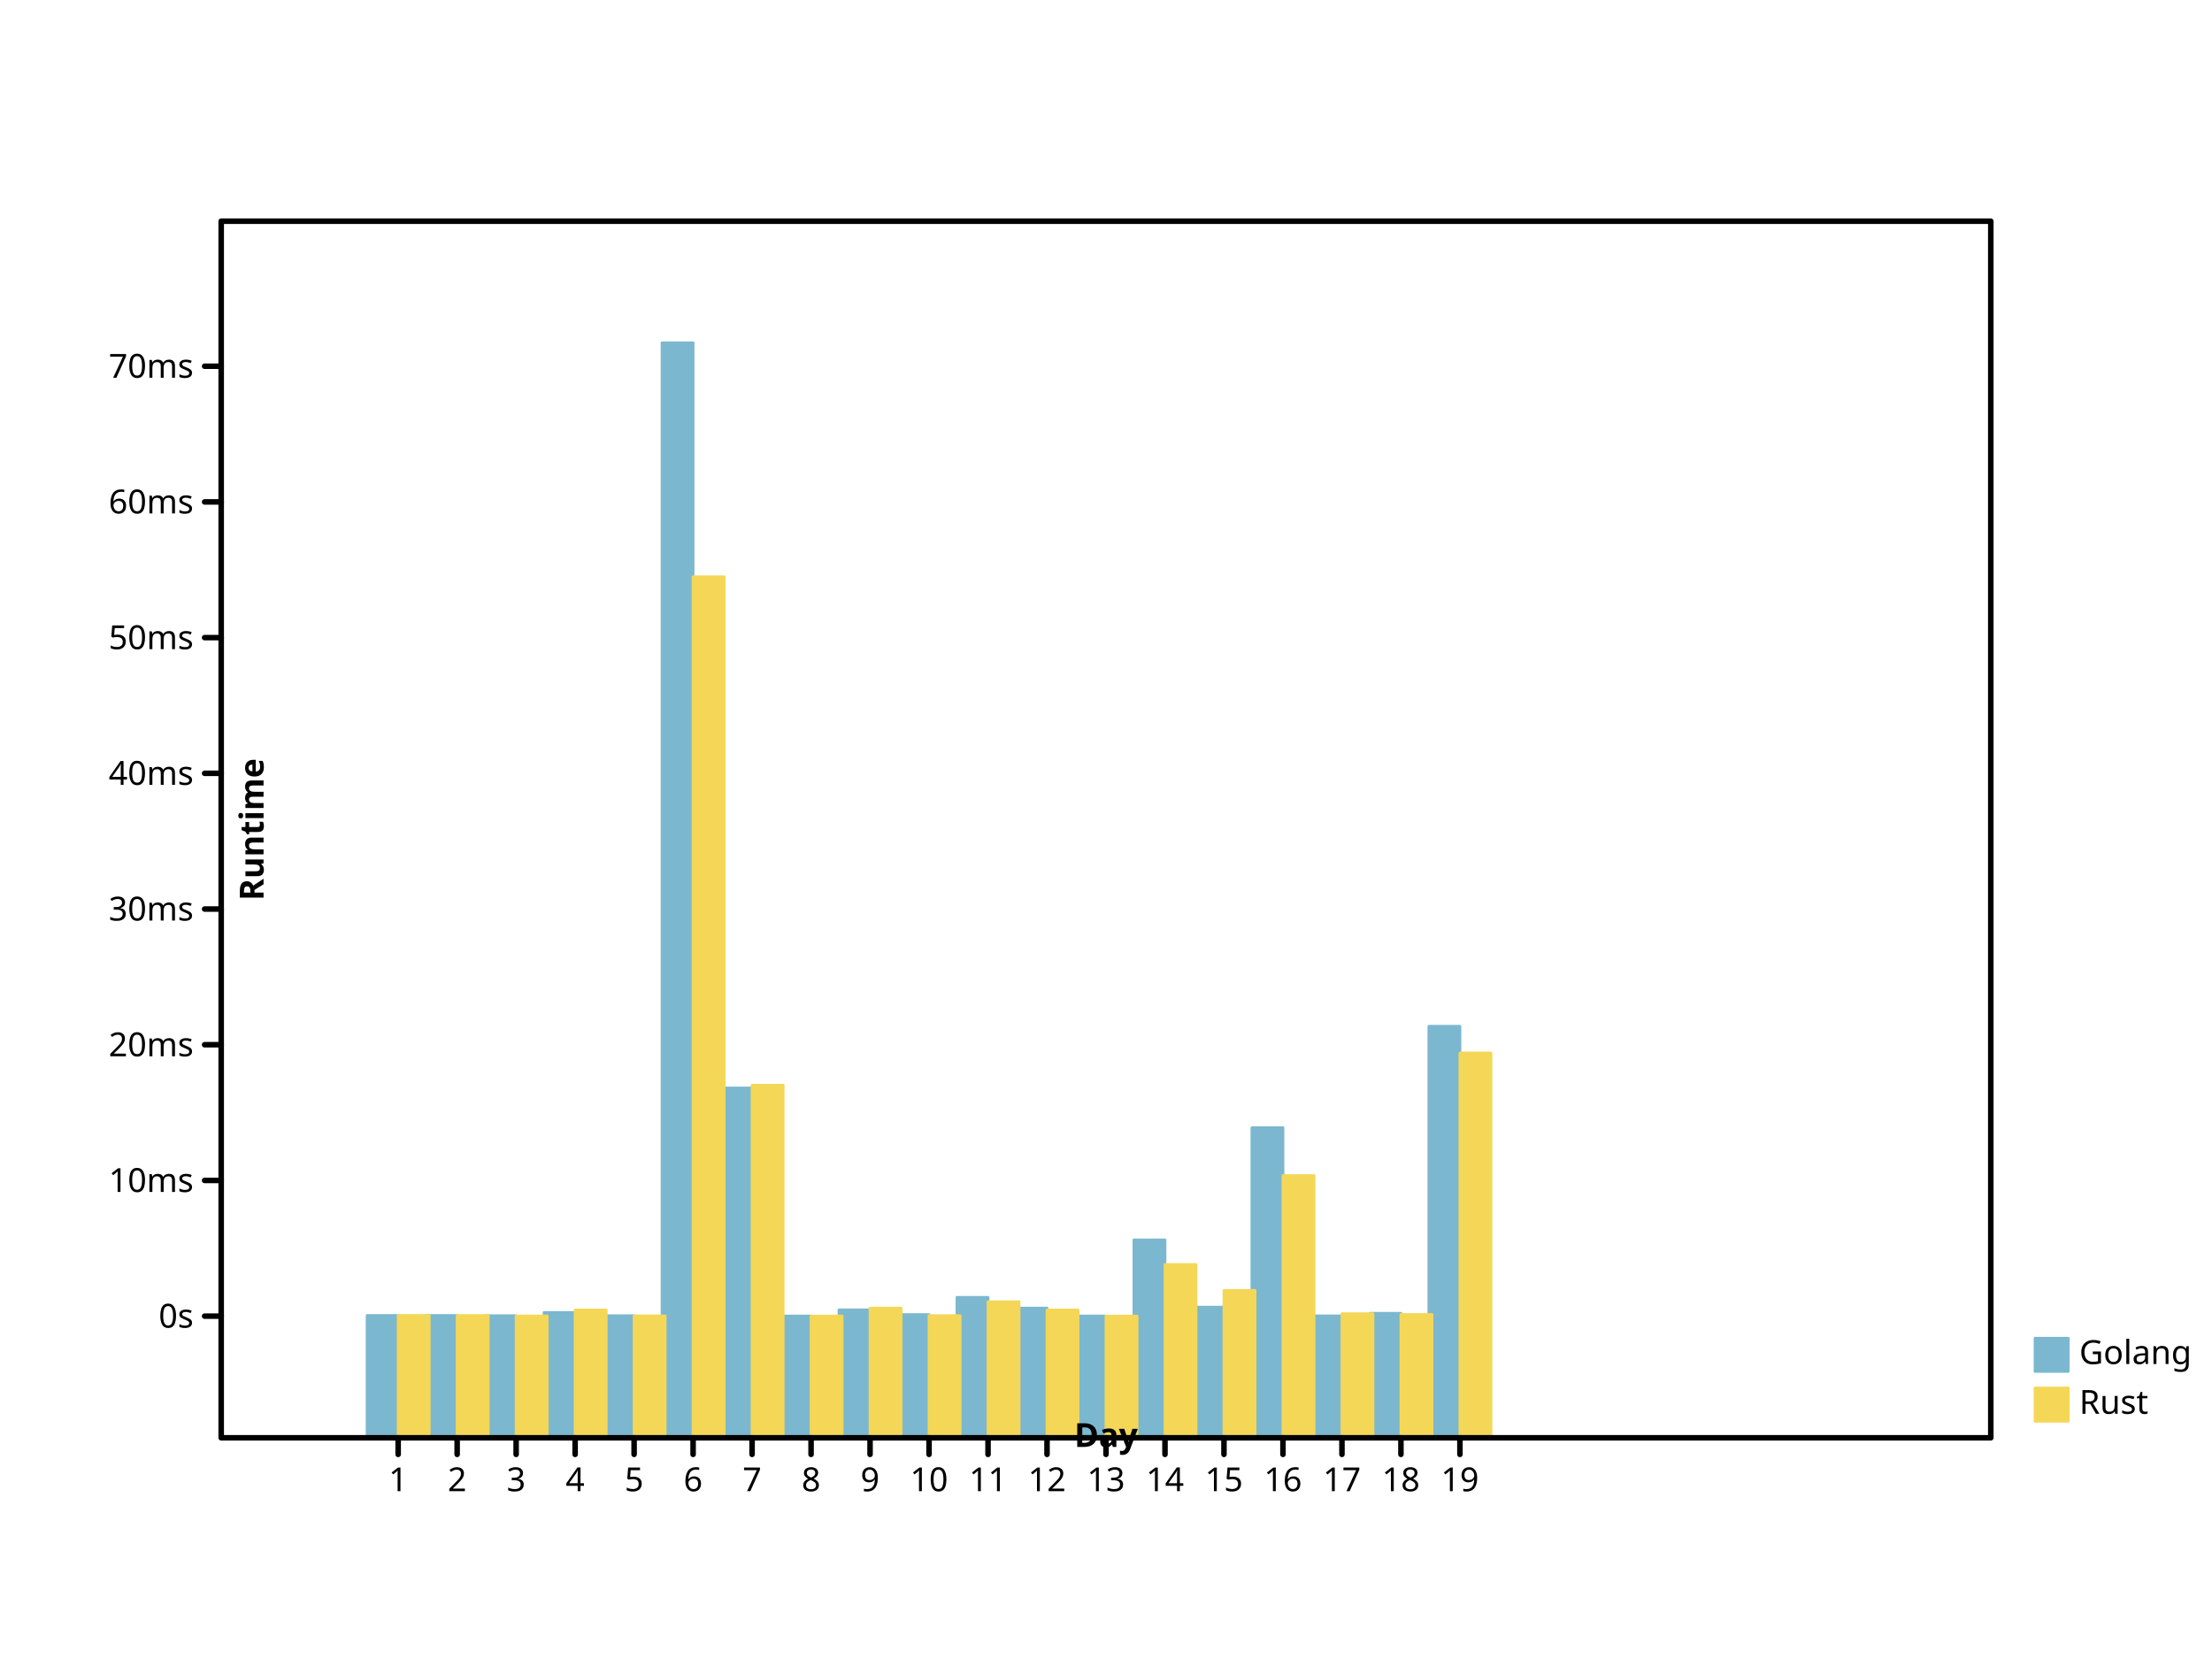
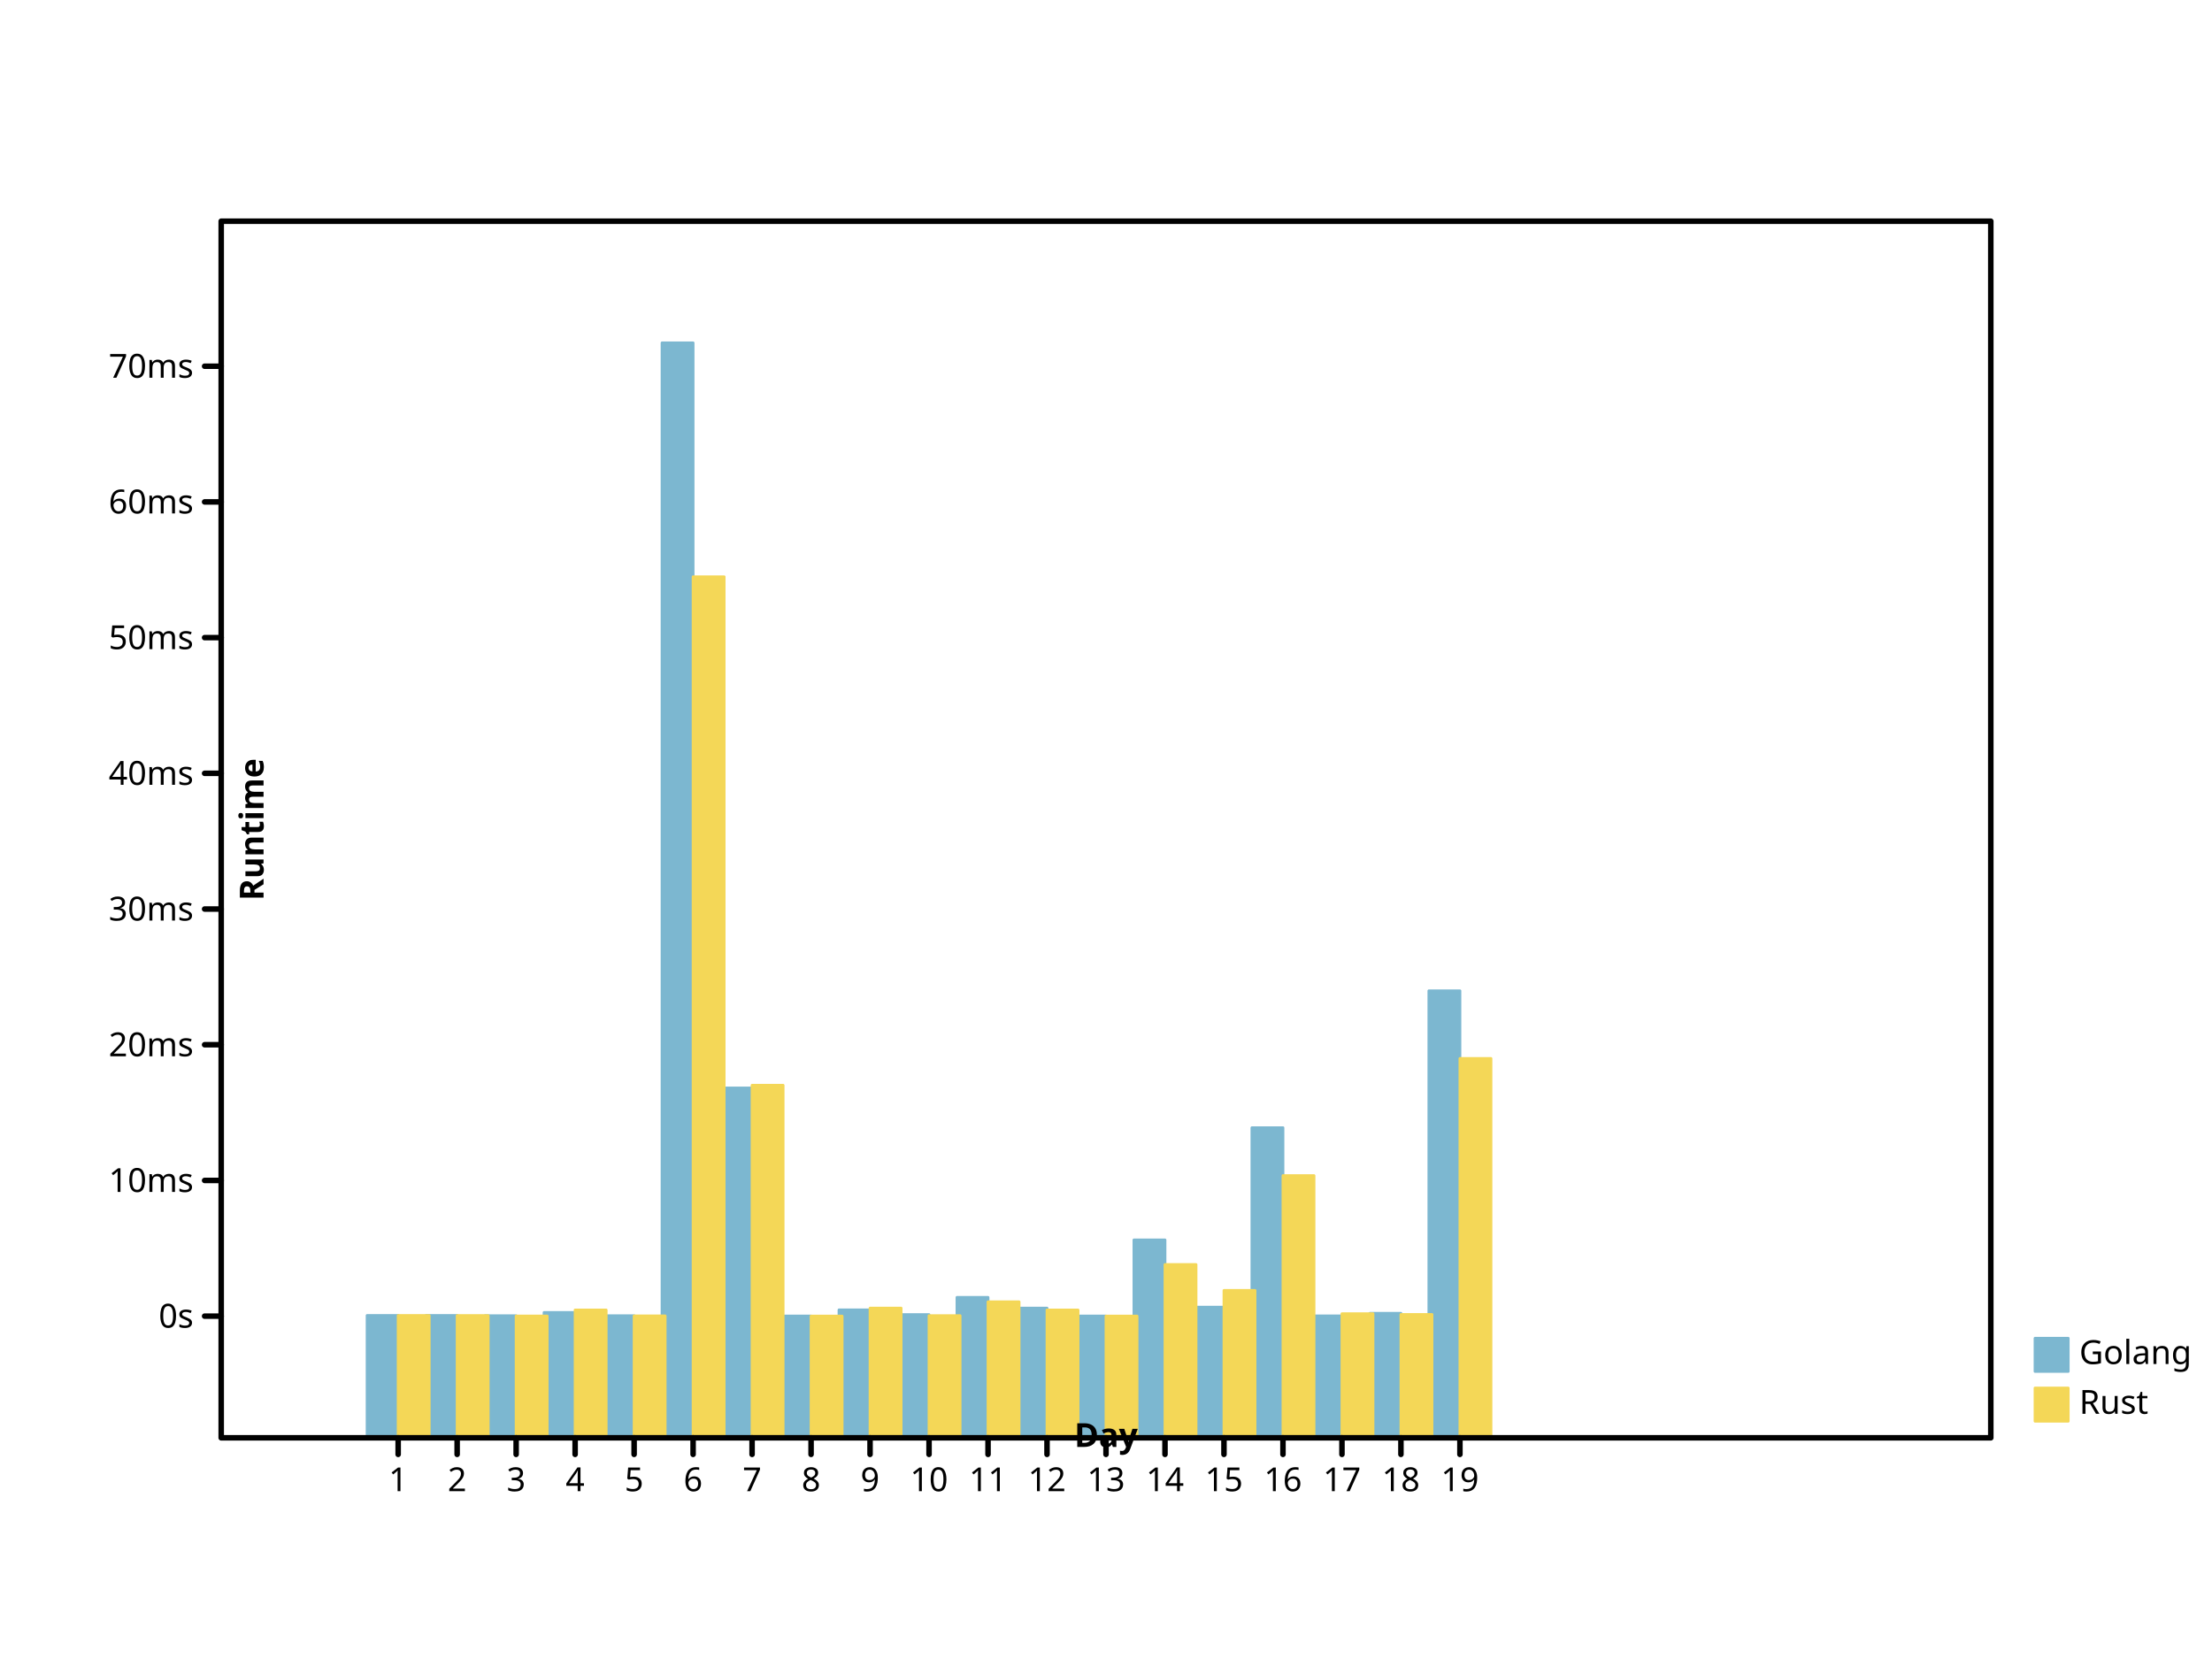
- <svg xmlns="http://www.w3.org/2000/svg" preserveAspectRatio="xMidYMid meet" width="800" height="600" viewbox="0 0 800 600">
+ <svg xmlns="http://www.w3.org/2000/svg" width="800" height="600" viewbox="0 0 800 600" preserveAspectRatio="xMidYMid meet">
  <defs>
-     <marker viewBox="0 0 10 10 " refX="5" refY="5" markerUnits="userSpaceOnUse" markerWidth="2%" markerHeight="2%" id="circle">
-       <circle cx="5" cy="5" r="3" fill="none" stroke="black" />
+     <marker id="circle" viewBox="0 0 10 10 " refX="5" refY="5" markerUnits="userSpaceOnUse" markerWidth="2%" markerHeight="2%">
+       <circle stroke="black" cx="5" cy="5" r="3" fill="none" />
    </marker>
-     <marker refX="5" refY="5" markerUnits="userSpaceOnUse" markerWidth="2%" markerHeight="2%" id="filled-circle" viewBox="0 0 10 10 ">
-       <circle r="3" fill="black" stroke="none" cx="5" cy="5" />
+     <marker id="filled-circle" viewBox="0 0 10 10 " refX="5" refY="5" markerUnits="userSpaceOnUse" markerWidth="2%" markerHeight="2%">
+       <circle fill="black" stroke="none" cx="5" cy="5" r="3" />
    </marker>
-     <marker markerUnits="userSpaceOnUse" markerWidth="2%" markerHeight="2%" id="square" viewBox="0 0 10 10 " refX="5" refY="5">
-       <rect stroke="black" x="2" y="2" width="6" height="6" fill="none" />
+     <marker id="square" viewBox="0 0 10 10 " refX="5" refY="5" markerUnits="userSpaceOnUse" markerWidth="2%" markerHeight="2%">
+       <rect fill="none" stroke="black" x="2" y="2" width="6" height="6" />
    </marker>
-     <marker markerWidth="2%" markerHeight="2%" id="filled-square" viewBox="0 0 10 10 " refX="5" refY="5" markerUnits="userSpaceOnUse">
+     <marker markerHeight="2%" id="filled-square" viewBox="0 0 10 10 " refX="5" refY="5" markerUnits="userSpaceOnUse" markerWidth="2%">
      <rect x="2" y="2" width="6" height="6" fill="black" stroke="none" />
    </marker>
  </defs>
  <g fill="hsl(198, 47%, 65%)" stroke="hsl(198, 47%, 65%)" stroke-width="1px" stroke-linecap="round" stroke-linejoin="round" transform="translate(80 520 )scale(1 -1 )">
-     <rect vector-effect="non-scaling-stroke" x="5.277193e+01" y="0" width="1.122807e+01" height="4.423525e+01" />
-     <rect height="4.423326e+01" vector-effect="non-scaling-stroke" x="7.410526e+01" y="0" width="1.122807e+01" />
-     <rect height="4.414482e+01" vector-effect="non-scaling-stroke" x="9.543860e+01" y="0" width="1.122807e+01" />
-     <rect height="4.533401e+01" vector-effect="non-scaling-stroke" x="1.167719e+02" y="0" width="1.122807e+01" />
-     <rect y="0" width="1.122807e+01" height="4.414970e+01" vector-effect="non-scaling-stroke" x="1.381053e+02" />
-     <rect width="1.122807e+01" height="396" vector-effect="non-scaling-stroke" x="1.594386e+02" y="0" />
-     <rect x="1.807719e+02" y="0" width="1.122807e+01" height="1.265206e+02" vector-effect="non-scaling-stroke" />
+     <rect height="4.423525e+01" vector-effect="non-scaling-stroke" x="5.277193e+01" y="0" width="1.122807e+01" />
+     <rect vector-effect="non-scaling-stroke" x="7.410526e+01" y="0" width="1.122807e+01" height="4.423326e+01" />
+     <rect vector-effect="non-scaling-stroke" x="9.543860e+01" y="0" width="1.122807e+01" height="4.414482e+01" />
+     <rect y="0" width="1.122807e+01" height="4.533401e+01" vector-effect="non-scaling-stroke" x="1.167719e+02" />
+     <rect x="1.381053e+02" y="0" width="1.122807e+01" height="4.414970e+01" vector-effect="non-scaling-stroke" />
+     <rect vector-effect="non-scaling-stroke" x="1.594386e+02" y="0" width="1.122807e+01" height="396" />
+     <rect width="1.122807e+01" height="1.265206e+02" vector-effect="non-scaling-stroke" x="1.807719e+02" y="0" />
    <rect vector-effect="non-scaling-stroke" x="2.021053e+02" y="0" width="1.122807e+01" height="4.403414e+01" />
-     <rect width="1.122807e+01" height="4.626741e+01" vector-effect="non-scaling-stroke" x="2.234386e+02" y="0" />
-     <rect width="1.122807e+01" height="4.455961e+01" vector-effect="non-scaling-stroke" x="2.447719e+02" y="0" />
+     <rect y="0" width="1.122807e+01" height="4.626741e+01" vector-effect="non-scaling-stroke" x="2.234386e+02" />
+     <rect vector-effect="non-scaling-stroke" x="2.447719e+02" y="0" width="1.122807e+01" height="4.455961e+01" />
    <rect vector-effect="non-scaling-stroke" x="2.661053e+02" y="0" width="1.122807e+01" height="5.078807e+01" />
-     <rect vector-effect="non-scaling-stroke" x="2.874386e+02" y="0" width="1.122807e+01" height="4.690133e+01" />
-     <rect vector-effect="non-scaling-stroke" x="3.087719e+02" y="0" width="1.122807e+01" height="4.403436e+01" />
-     <rect width="1.122807e+01" height="7.156957e+01" vector-effect="non-scaling-stroke" x="3.301053e+02" y="0" />
-     <rect height="4.723968e+01" vector-effect="non-scaling-stroke" x="3.514386e+02" y="0" width="1.122807e+01" />
+     <rect y="0" width="1.122807e+01" height="4.690133e+01" vector-effect="non-scaling-stroke" x="2.874386e+02" />
+     <rect x="3.087719e+02" y="0" width="1.122807e+01" height="4.403436e+01" vector-effect="non-scaling-stroke" />
+     <rect height="7.156957e+01" vector-effect="non-scaling-stroke" x="3.301053e+02" y="0" width="1.122807e+01" />
+     <rect width="1.122807e+01" height="4.723968e+01" vector-effect="non-scaling-stroke" x="3.514386e+02" y="0" />
    <rect width="1.122807e+01" height="1.121467e+02" vector-effect="non-scaling-stroke" x="3.727719e+02" y="0" />
-     <rect y="0" width="1.122807e+01" height="4.409585e+01" vector-effect="non-scaling-stroke" x="3.941053e+02" />
-     <rect width="1.122807e+01" height="4.501693e+01" vector-effect="non-scaling-stroke" x="4.154386e+02" y="0" />
-     <rect vector-effect="non-scaling-stroke" x="4.367719e+02" y="0" width="1.122807e+01" height="1.488249e+02" />
+     <rect height="4.409585e+01" vector-effect="non-scaling-stroke" x="3.941053e+02" y="0" width="1.122807e+01" />
+     <rect height="4.501693e+01" vector-effect="non-scaling-stroke" x="4.154386e+02" y="0" width="1.122807e+01" />
+     <rect width="1.122807e+01" height="1.616644e+02" vector-effect="non-scaling-stroke" x="4.367719e+02" y="0" />
  </g>
-   <g stroke="hsl(49, 88%, 65%)" stroke-width="1px" stroke-linecap="round" stroke-linejoin="round" transform="translate(80 520 )scale(1 -1 )" fill="hsl(49, 88%, 65%)">
+   <g stroke-linecap="round" stroke-linejoin="round" transform="translate(80 520 )scale(1 -1 )" fill="hsl(49, 88%, 65%)" stroke="hsl(49, 88%, 65%)" stroke-width="1px">
    <rect vector-effect="non-scaling-stroke" x="64" y="0" width="1.122807e+01" height="4.422948e+01" />
-     <rect vector-effect="non-scaling-stroke" x="8.533333e+01" y="0" width="1.122807e+01" height="4.421116e+01" />
-     <rect x="1.066667e+02" y="0" width="1.122807e+01" height="4.404346e+01" vector-effect="non-scaling-stroke" />
-     <rect y="0" width="1.122807e+01" height="4.622662e+01" vector-effect="non-scaling-stroke" x="1.280000e+02" />
-     <rect height="4.408438e+01" vector-effect="non-scaling-stroke" x="1.493333e+02" y="0" width="1.122807e+01" />
-     <rect width="1.122807e+01" height="3.114004e+02" vector-effect="non-scaling-stroke" x="1.706667e+02" y="0" />
-     <rect height="1.275011e+02" vector-effect="non-scaling-stroke" x="192" y="0" width="1.122807e+01" />
-     <rect width="1.122807e+01" height="4.401625e+01" vector-effect="non-scaling-stroke" x="2.133333e+02" y="0" />
-     <rect height="4.690768e+01" vector-effect="non-scaling-stroke" x="2.346667e+02" y="0" width="1.122807e+01" />
-     <rect y="0" width="1.122807e+01" height="4.418291e+01" vector-effect="non-scaling-stroke" x="256" />
+     <rect y="0" width="1.122807e+01" height="4.421116e+01" vector-effect="non-scaling-stroke" x="8.533333e+01" />
+     <rect vector-effect="non-scaling-stroke" x="1.066667e+02" y="0" width="1.122807e+01" height="4.404346e+01" />
+     <rect width="1.122807e+01" height="4.622662e+01" vector-effect="non-scaling-stroke" x="1.280000e+02" y="0" />
+     <rect width="1.122807e+01" height="4.408438e+01" vector-effect="non-scaling-stroke" x="1.493333e+02" y="0" />
+     <rect vector-effect="non-scaling-stroke" x="1.706667e+02" y="0" width="1.122807e+01" height="3.114004e+02" />
+     <rect y="0" width="1.122807e+01" height="1.275011e+02" vector-effect="non-scaling-stroke" x="192" />
+     <rect vector-effect="non-scaling-stroke" x="2.133333e+02" y="0" width="1.122807e+01" height="4.401625e+01" />
+     <rect vector-effect="non-scaling-stroke" x="2.346667e+02" y="0" width="1.122807e+01" height="4.690768e+01" />
+     <rect vector-effect="non-scaling-stroke" x="256" y="0" width="1.122807e+01" height="4.418291e+01" />
    <rect vector-effect="non-scaling-stroke" x="2.773333e+02" y="0" width="1.122807e+01" height="4.918509e+01" />
-     <rect height="4.621178e+01" vector-effect="non-scaling-stroke" x="2.986667e+02" y="0" width="1.122807e+01" />
-     <rect vector-effect="non-scaling-stroke" x="320" y="0" width="1.122807e+01" height="4.402768e+01" />
+     <rect vector-effect="non-scaling-stroke" x="2.986667e+02" y="0" width="1.122807e+01" height="4.621178e+01" />
+     <rect width="1.122807e+01" height="4.402768e+01" vector-effect="non-scaling-stroke" x="320" y="0" />
    <rect height="6.266067e+01" vector-effect="non-scaling-stroke" x="3.413333e+02" y="0" width="1.122807e+01" />
    <rect width="1.122807e+01" height="5.329766e+01" vector-effect="non-scaling-stroke" x="3.626667e+02" y="0" />
-     <rect x="384" y="0" width="1.122807e+01" height="9.482237e+01" vector-effect="non-scaling-stroke" />
-     <rect height="4.487092e+01" vector-effect="non-scaling-stroke" x="4.053333e+02" y="0" width="1.122807e+01" />
-     <rect vector-effect="non-scaling-stroke" x="4.266667e+02" y="0" width="1.122807e+01" height="4.460063e+01" />
-     <rect height="1.391692e+02" vector-effect="non-scaling-stroke" x="448" y="0" width="1.122807e+01" />
+     <rect width="1.122807e+01" height="9.482237e+01" vector-effect="non-scaling-stroke" x="384" y="0" />
+     <rect y="0" width="1.122807e+01" height="4.487092e+01" vector-effect="non-scaling-stroke" x="4.053333e+02" />
+     <rect height="4.460063e+01" vector-effect="non-scaling-stroke" x="4.266667e+02" y="0" width="1.122807e+01" />
+     <rect y="0" width="1.122807e+01" height="1.371880e+02" vector-effect="non-scaling-stroke" x="448" />
  </g>
-   <g stroke-width="1px" font-style="normal" font-size="12px" font-weight="normal" font-family="sans-serif" text-anchor="start" fill="hsl(198, 47%, 65%)" stroke-linecap="round" stroke-linejoin="round" dominant-baseline="hanging" stroke="hsl(198, 47%, 65%)">
-     <rect width="12" height="12" vector-effect="non-scaling-stroke" x="736" y="484" />
-     <g fill="black" stroke="black">
-       <text stroke="none" vector-effect="non-scaling-stroke" x="752" y="484" dominant-baseline="hanging">Golang</text>
+   <g stroke-linecap="round" stroke-linejoin="round" text-anchor="start" stroke="hsl(198, 47%, 65%)" stroke-width="1px" font-weight="normal" font-family="sans-serif" font-size="12px" font-style="normal" dominant-baseline="hanging" fill="hsl(198, 47%, 65%)">
+     <rect x="736" y="484" width="12" height="12" vector-effect="non-scaling-stroke" />
+     <g stroke="black" fill="black">
+       <text x="752" y="484" dominant-baseline="hanging" stroke="none" vector-effect="non-scaling-stroke">Golang</text>
    </g>
-     <g font-weight="normal" fill="hsl(49, 88%, 65%)" stroke-width="1px" font-style="normal" text-anchor="start" stroke="hsl(49, 88%, 65%)" stroke-linecap="round" dominant-baseline="hanging" font-family="sans-serif" stroke-linejoin="round" font-size="12px">
-       <rect width="12" height="12" vector-effect="non-scaling-stroke" x="736" y="502" />
+     <g stroke-linejoin="round" font-style="normal" dominant-baseline="hanging" stroke="hsl(49, 88%, 65%)" stroke-linecap="round" font-weight="normal" fill="hsl(49, 88%, 65%)" stroke-width="1px" font-family="sans-serif" font-size="12px" text-anchor="start">
+       <rect height="12" vector-effect="non-scaling-stroke" x="736" y="502" width="12" />
      <g fill="black" stroke="black">
-         <text stroke="none" vector-effect="non-scaling-stroke" x="752" y="502" dominant-baseline="hanging">Rust</text>
-         <g font-family="sans-serif" stroke-linecap="round" font-style="normal" text-anchor="start" font-weight="normal" dominant-baseline="hanging" fill="none" stroke-width="2px" stroke-linejoin="round" font-size="12px">
+         <text dominant-baseline="hanging" stroke="none" vector-effect="non-scaling-stroke" x="752" y="502">Rust</text>
+         <g stroke-linecap="round" dominant-baseline="hanging" font-family="sans-serif" font-size="12px" font-weight="normal" stroke-linejoin="round" fill="none" text-anchor="start" font-style="normal" stroke-width="2px">
          <rect vector-effect="non-scaling-stroke" x="80" y="80" width="640" height="440" />
        </g>
-         <g font-weight="normal" transform="translate(80 520 )scale(1 -1 )" fill="none" font-style="normal" stroke-linecap="round" stroke-linejoin="round" font-size="12px" stroke-width="2px" font-family="sans-serif" text-anchor="start" stroke="black" dominant-baseline="hanging">
+         <g font-weight="normal" stroke-width="2px" fill="none" font-style="normal" font-size="12px" text-anchor="start" transform="translate(80 520 )scale(1 -1 )" stroke-linecap="round" dominant-baseline="hanging" stroke="black" stroke-linejoin="round" font-family="sans-serif">
          <path vector-effect="non-scaling-stroke" d="M64,0 L64,-6 M8.533333e+01,0 L8.533333e+01,-6 M1.066667e+02,0 L1.066667e+02,-6 M128,0 L128,-6 M1.493333e+02,0 L1.493333e+02,-6 M1.706667e+02,0 L1.706667e+02,-6 M192,0 L192,-6 M2.133333e+02,0 L2.133333e+02,-6 M2.346667e+02,0 L2.346667e+02,-6 M256,0 L256,-6 M2.773333e+02,0 L2.773333e+02,-6 M2.986667e+02,0 L2.986667e+02,-6 M320,0 L320,-6 M3.413333e+02,0 L3.413333e+02,-6 M3.626667e+02,0 L3.626667e+02,-6 M384,0 L384,-6 M4.053333e+02,0 L4.053333e+02,-6 M4.266667e+02,0 L4.266667e+02,-6 M448,0 L448,-6 " />
        </g>
-         <g stroke="black" font-family="sans-serif" dominant-baseline="hanging" transform="translate(80 520 )scale(1 1 )" font-style="normal" font-weight="normal" stroke-linecap="round" stroke-linejoin="round" font-size="12px" text-anchor="middle" fill="black" stroke-width="2px">
-           <text dominant-baseline="hanging" stroke="none" vector-effect="non-scaling-stroke" x="64" y="10">1</text>
-           <text dominant-baseline="hanging" stroke="none" vector-effect="non-scaling-stroke" x="8.533333e+01" y="10">2</text>
+         <g font-weight="normal" stroke-width="2px" stroke-linejoin="round" font-size="12px" text-anchor="middle" transform="translate(80 520 )scale(1 1 )" stroke="black" stroke-linecap="round" font-style="normal" dominant-baseline="hanging" fill="black" font-family="sans-serif">
+           <text x="64" y="10" dominant-baseline="hanging" stroke="none" vector-effect="non-scaling-stroke">1</text>
+           <text vector-effect="non-scaling-stroke" x="8.533333e+01" y="10" dominant-baseline="hanging" stroke="none">2</text>
          <text x="1.066667e+02" y="10" dominant-baseline="hanging" stroke="none" vector-effect="non-scaling-stroke">3</text>
-           <text stroke="none" vector-effect="non-scaling-stroke" x="128" y="10" dominant-baseline="hanging">4</text>
-           <text y="10" dominant-baseline="hanging" stroke="none" vector-effect="non-scaling-stroke" x="1.493333e+02">5</text>
-           <text vector-effect="non-scaling-stroke" x="1.706667e+02" y="10" dominant-baseline="hanging" stroke="none">6</text>
-           <text x="192" y="10" dominant-baseline="hanging" stroke="none" vector-effect="non-scaling-stroke">7</text>
-           <text x="2.133333e+02" y="10" dominant-baseline="hanging" stroke="none" vector-effect="non-scaling-stroke">8</text>
-           <text stroke="none" vector-effect="non-scaling-stroke" x="2.346667e+02" y="10" dominant-baseline="hanging">9</text>
+           <text vector-effect="non-scaling-stroke" x="128" y="10" dominant-baseline="hanging" stroke="none">4</text>
+           <text stroke="none" vector-effect="non-scaling-stroke" x="1.493333e+02" y="10" dominant-baseline="hanging">5</text>
+           <text stroke="none" vector-effect="non-scaling-stroke" x="1.706667e+02" y="10" dominant-baseline="hanging">6</text>
+           <text stroke="none" vector-effect="non-scaling-stroke" x="192" y="10" dominant-baseline="hanging">7</text>
+           <text y="10" dominant-baseline="hanging" stroke="none" vector-effect="non-scaling-stroke" x="2.133333e+02">8</text>
+           <text x="2.346667e+02" y="10" dominant-baseline="hanging" stroke="none" vector-effect="non-scaling-stroke">9</text>
          <text y="10" dominant-baseline="hanging" stroke="none" vector-effect="non-scaling-stroke" x="256">10</text>
-           <text x="2.773333e+02" y="10" dominant-baseline="hanging" stroke="none" vector-effect="non-scaling-stroke">11</text>
+           <text stroke="none" vector-effect="non-scaling-stroke" x="2.773333e+02" y="10" dominant-baseline="hanging">11</text>
          <text vector-effect="non-scaling-stroke" x="2.986667e+02" y="10" dominant-baseline="hanging" stroke="none">12</text>
-           <text stroke="none" vector-effect="non-scaling-stroke" x="320" y="10" dominant-baseline="hanging">13</text>
-           <text y="10" dominant-baseline="hanging" stroke="none" vector-effect="non-scaling-stroke" x="3.413333e+02">14</text>
-           <text stroke="none" vector-effect="non-scaling-stroke" x="3.626667e+02" y="10" dominant-baseline="hanging">15</text>
-           <text y="10" dominant-baseline="hanging" stroke="none" vector-effect="non-scaling-stroke" x="384">16</text>
-           <text y="10" dominant-baseline="hanging" stroke="none" vector-effect="non-scaling-stroke" x="4.053333e+02">17</text>
-           <text stroke="none" vector-effect="non-scaling-stroke" x="4.266667e+02" y="10" dominant-baseline="hanging">18</text>
-           <text y="10" dominant-baseline="hanging" stroke="none" vector-effect="non-scaling-stroke" x="448">19</text>
+           <text y="10" dominant-baseline="hanging" stroke="none" vector-effect="non-scaling-stroke" x="320">13</text>
+           <text vector-effect="non-scaling-stroke" x="3.413333e+02" y="10" dominant-baseline="hanging" stroke="none">14</text>
+           <text vector-effect="non-scaling-stroke" x="3.626667e+02" y="10" dominant-baseline="hanging" stroke="none">15</text>
+           <text x="384" y="10" dominant-baseline="hanging" stroke="none" vector-effect="non-scaling-stroke">16</text>
+           <text vector-effect="non-scaling-stroke" x="4.053333e+02" y="10" dominant-baseline="hanging" stroke="none">17</text>
+           <text vector-effect="non-scaling-stroke" x="4.266667e+02" y="10" dominant-baseline="hanging" stroke="none">18</text>
+           <text stroke="none" vector-effect="non-scaling-stroke" x="448" y="10" dominant-baseline="hanging">19</text>
        </g>
-         <g font-family="sans-serif" font-style="normal" text-anchor="middle" stroke-width="2px" stroke-linejoin="round" font-size="12px" font-weight="bold" dominant-baseline="baseline" stroke-linecap="round" fill="black" transform="translate(80 520 )scale(1 1 )rotate(0 0 0 )" stroke="black">
-           <text stroke="none" vector-effect="non-scaling-stroke" x="320" y="-6" dominant-baseline="baseline">Day</text>
+         <g stroke-linecap="round" font-weight="bold" font-size="12px" text-anchor="middle" transform="translate(80 520 )scale(1 1 )rotate(0 0 0 )" fill="black" font-style="normal" dominant-baseline="baseline" stroke="black" stroke-width="2px" stroke-linejoin="round" font-family="sans-serif">
+           <text dominant-baseline="baseline" stroke="none" vector-effect="non-scaling-stroke" x="320" y="-6">Day</text>
        </g>
-         <g font-size="12px" stroke-width="2px" font-family="sans-serif" stroke="black" stroke-linejoin="round" font-weight="bold" dominant-baseline="baseline" transform="translate(80 520 )scale(1 -1 )" fill="black" font-style="normal" text-anchor="middle" stroke-linecap="round">
+         <g stroke-width="2px" stroke-linejoin="round" font-family="sans-serif" stroke-linecap="round" font-style="normal" dominant-baseline="baseline" stroke="black" font-size="12px" fill="black" font-weight="bold" text-anchor="middle" transform="translate(80 520 )scale(1 -1 )">
          <path vector-effect="non-scaling-stroke" d="M0,44 L-6,44 M0,9.307912e+01 L-6,9.307912e+01 M0,1.421582e+02 L-6,1.421582e+02 M0,1.912374e+02 L-6,1.912374e+02 M0,2.403165e+02 L-6,2.403165e+02 M0,2.893956e+02 L-6,2.893956e+02 M0,3.384747e+02 L-6,3.384747e+02 M0,3.875538e+02 L-6,3.875538e+02 " />
        </g>
-         <g font-style="normal" text-anchor="end" stroke-linecap="round" font-weight="normal" transform="translate(80 520 )scale(1 1 )" stroke-width="2px" font-family="sans-serif" font-size="12px" dominant-baseline="middle" stroke="black" fill="black" stroke-linejoin="round">
-           <text x="-10" y="-44" dominant-baseline="middle" stroke="none" vector-effect="non-scaling-stroke">0s</text>
-           <text vector-effect="non-scaling-stroke" x="-10" y="-9.307912e+01" dominant-baseline="middle" stroke="none">10ms</text>
-           <text dominant-baseline="middle" stroke="none" vector-effect="non-scaling-stroke" x="-10" y="-1.421582e+02">20ms</text>
-           <text vector-effect="non-scaling-stroke" x="-10" y="-1.912374e+02" dominant-baseline="middle" stroke="none">30ms</text>
-           <text y="-2.403165e+02" dominant-baseline="middle" stroke="none" vector-effect="non-scaling-stroke" x="-10">40ms</text>
-           <text dominant-baseline="middle" stroke="none" vector-effect="non-scaling-stroke" x="-10" y="-2.893956e+02">50ms</text>
-           <text x="-10" y="-3.384747e+02" dominant-baseline="middle" stroke="none" vector-effect="non-scaling-stroke">60ms</text>
-           <text x="-10" y="-3.875538e+02" dominant-baseline="middle" stroke="none" vector-effect="non-scaling-stroke">70ms</text>
+         <g stroke-linecap="round" text-anchor="end" transform="translate(80 520 )scale(1 1 )" dominant-baseline="middle" stroke-linejoin="round" font-family="sans-serif" fill="black" font-style="normal" font-weight="normal" font-size="12px" stroke="black" stroke-width="2px">
+           <text y="-44" dominant-baseline="middle" stroke="none" vector-effect="non-scaling-stroke" x="-10">0s</text>
+           <text y="-9.307912e+01" dominant-baseline="middle" stroke="none" vector-effect="non-scaling-stroke" x="-10">10ms</text>
+           <text x="-10" y="-1.421582e+02" dominant-baseline="middle" stroke="none" vector-effect="non-scaling-stroke">20ms</text>
+           <text y="-1.912374e+02" dominant-baseline="middle" stroke="none" vector-effect="non-scaling-stroke" x="-10">30ms</text>
+           <text vector-effect="non-scaling-stroke" x="-10" y="-2.403165e+02" dominant-baseline="middle" stroke="none">40ms</text>
+           <text stroke="none" vector-effect="non-scaling-stroke" x="-10" y="-2.893956e+02" dominant-baseline="middle">50ms</text>
+           <text vector-effect="non-scaling-stroke" x="-10" y="-3.384747e+02" dominant-baseline="middle" stroke="none">60ms</text>
+           <text stroke="none" vector-effect="non-scaling-stroke" x="-10" y="-3.875538e+02" dominant-baseline="middle">70ms</text>
        </g>
-         <g text-anchor="middle" stroke-width="2px" font-family="sans-serif" font-style="normal" font-size="12px" dominant-baseline="hanging" transform="translate(80 520 )scale(1 1 )rotate(-90 0 0 )" stroke="black" stroke-linecap="round" stroke-linejoin="round" fill="black" font-weight="bold">
-           <text dominant-baseline="hanging" stroke="none" vector-effect="non-scaling-stroke" x="220" y="6">Runtime</text>
+         <g font-family="sans-serif" transform="translate(80 520 )scale(1 1 )rotate(-90 0 0 )" font-weight="bold" dominant-baseline="hanging" fill="black" stroke-linejoin="round" text-anchor="middle" stroke="black" stroke-width="2px" font-style="normal" stroke-linecap="round" font-size="12px">
+           <text y="6" dominant-baseline="hanging" stroke="none" vector-effect="non-scaling-stroke" x="220">Runtime</text>
        </g>
      </g>
    </g>
  </g>
</svg>
